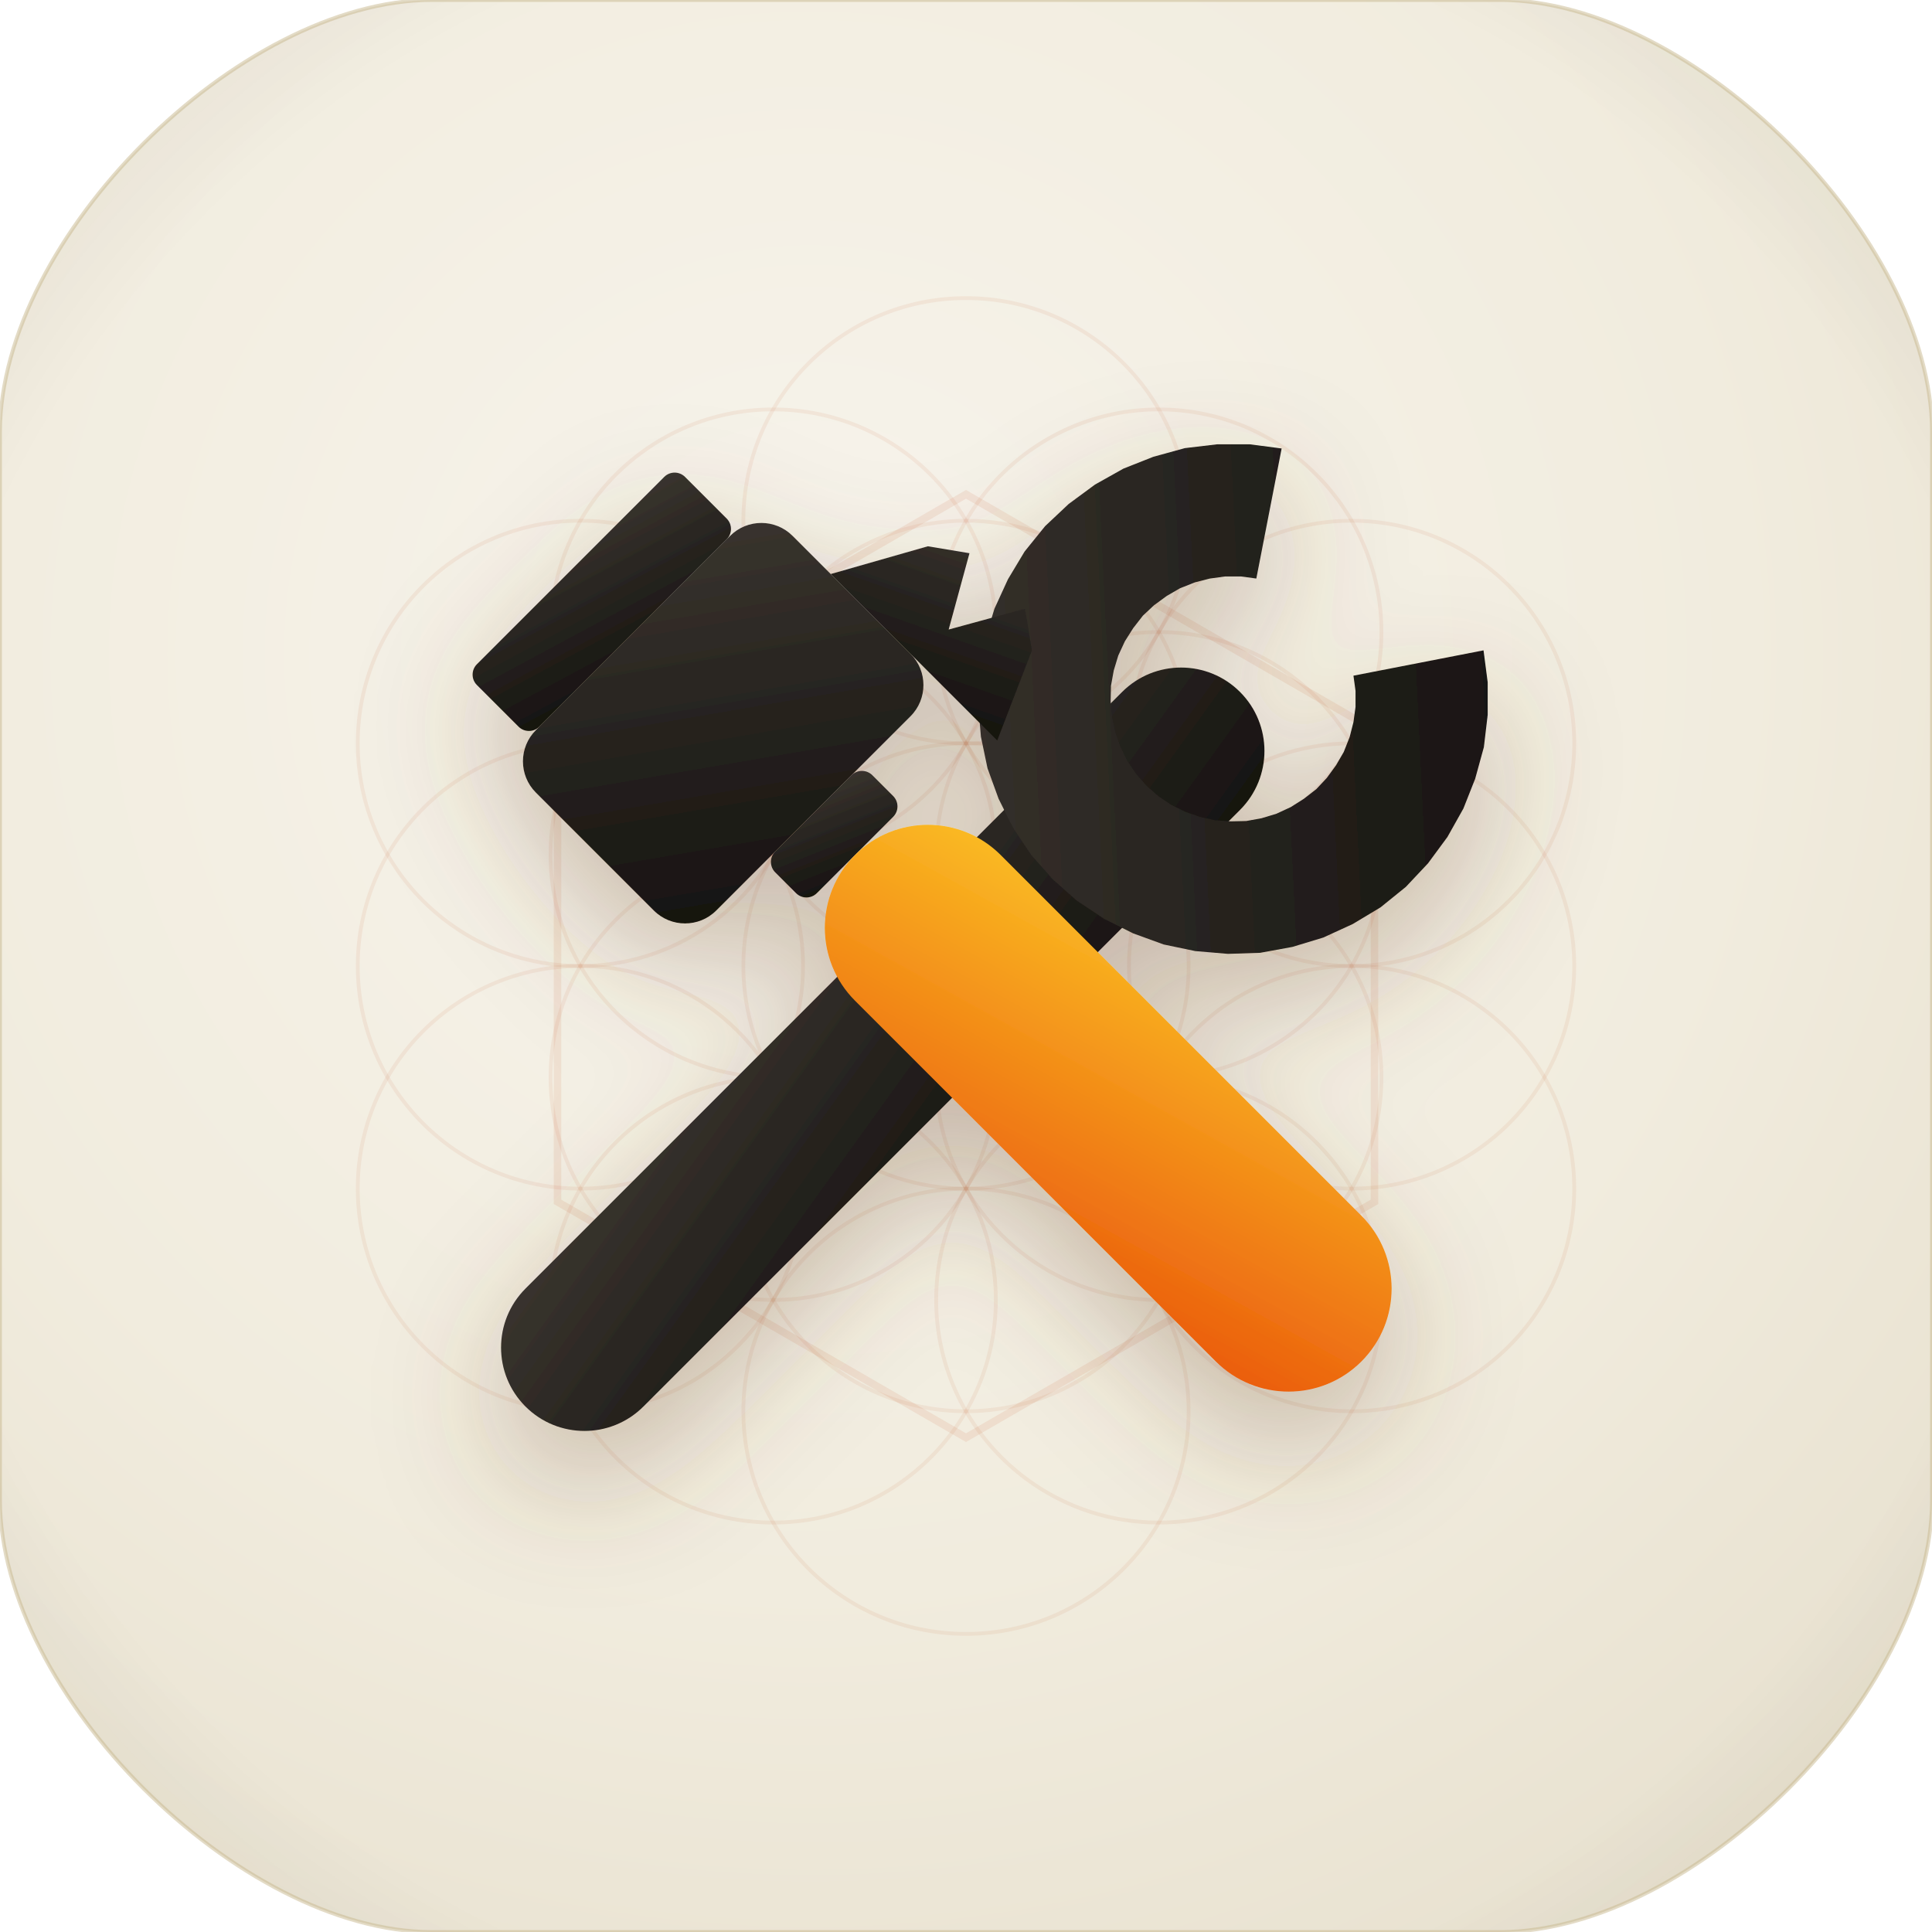
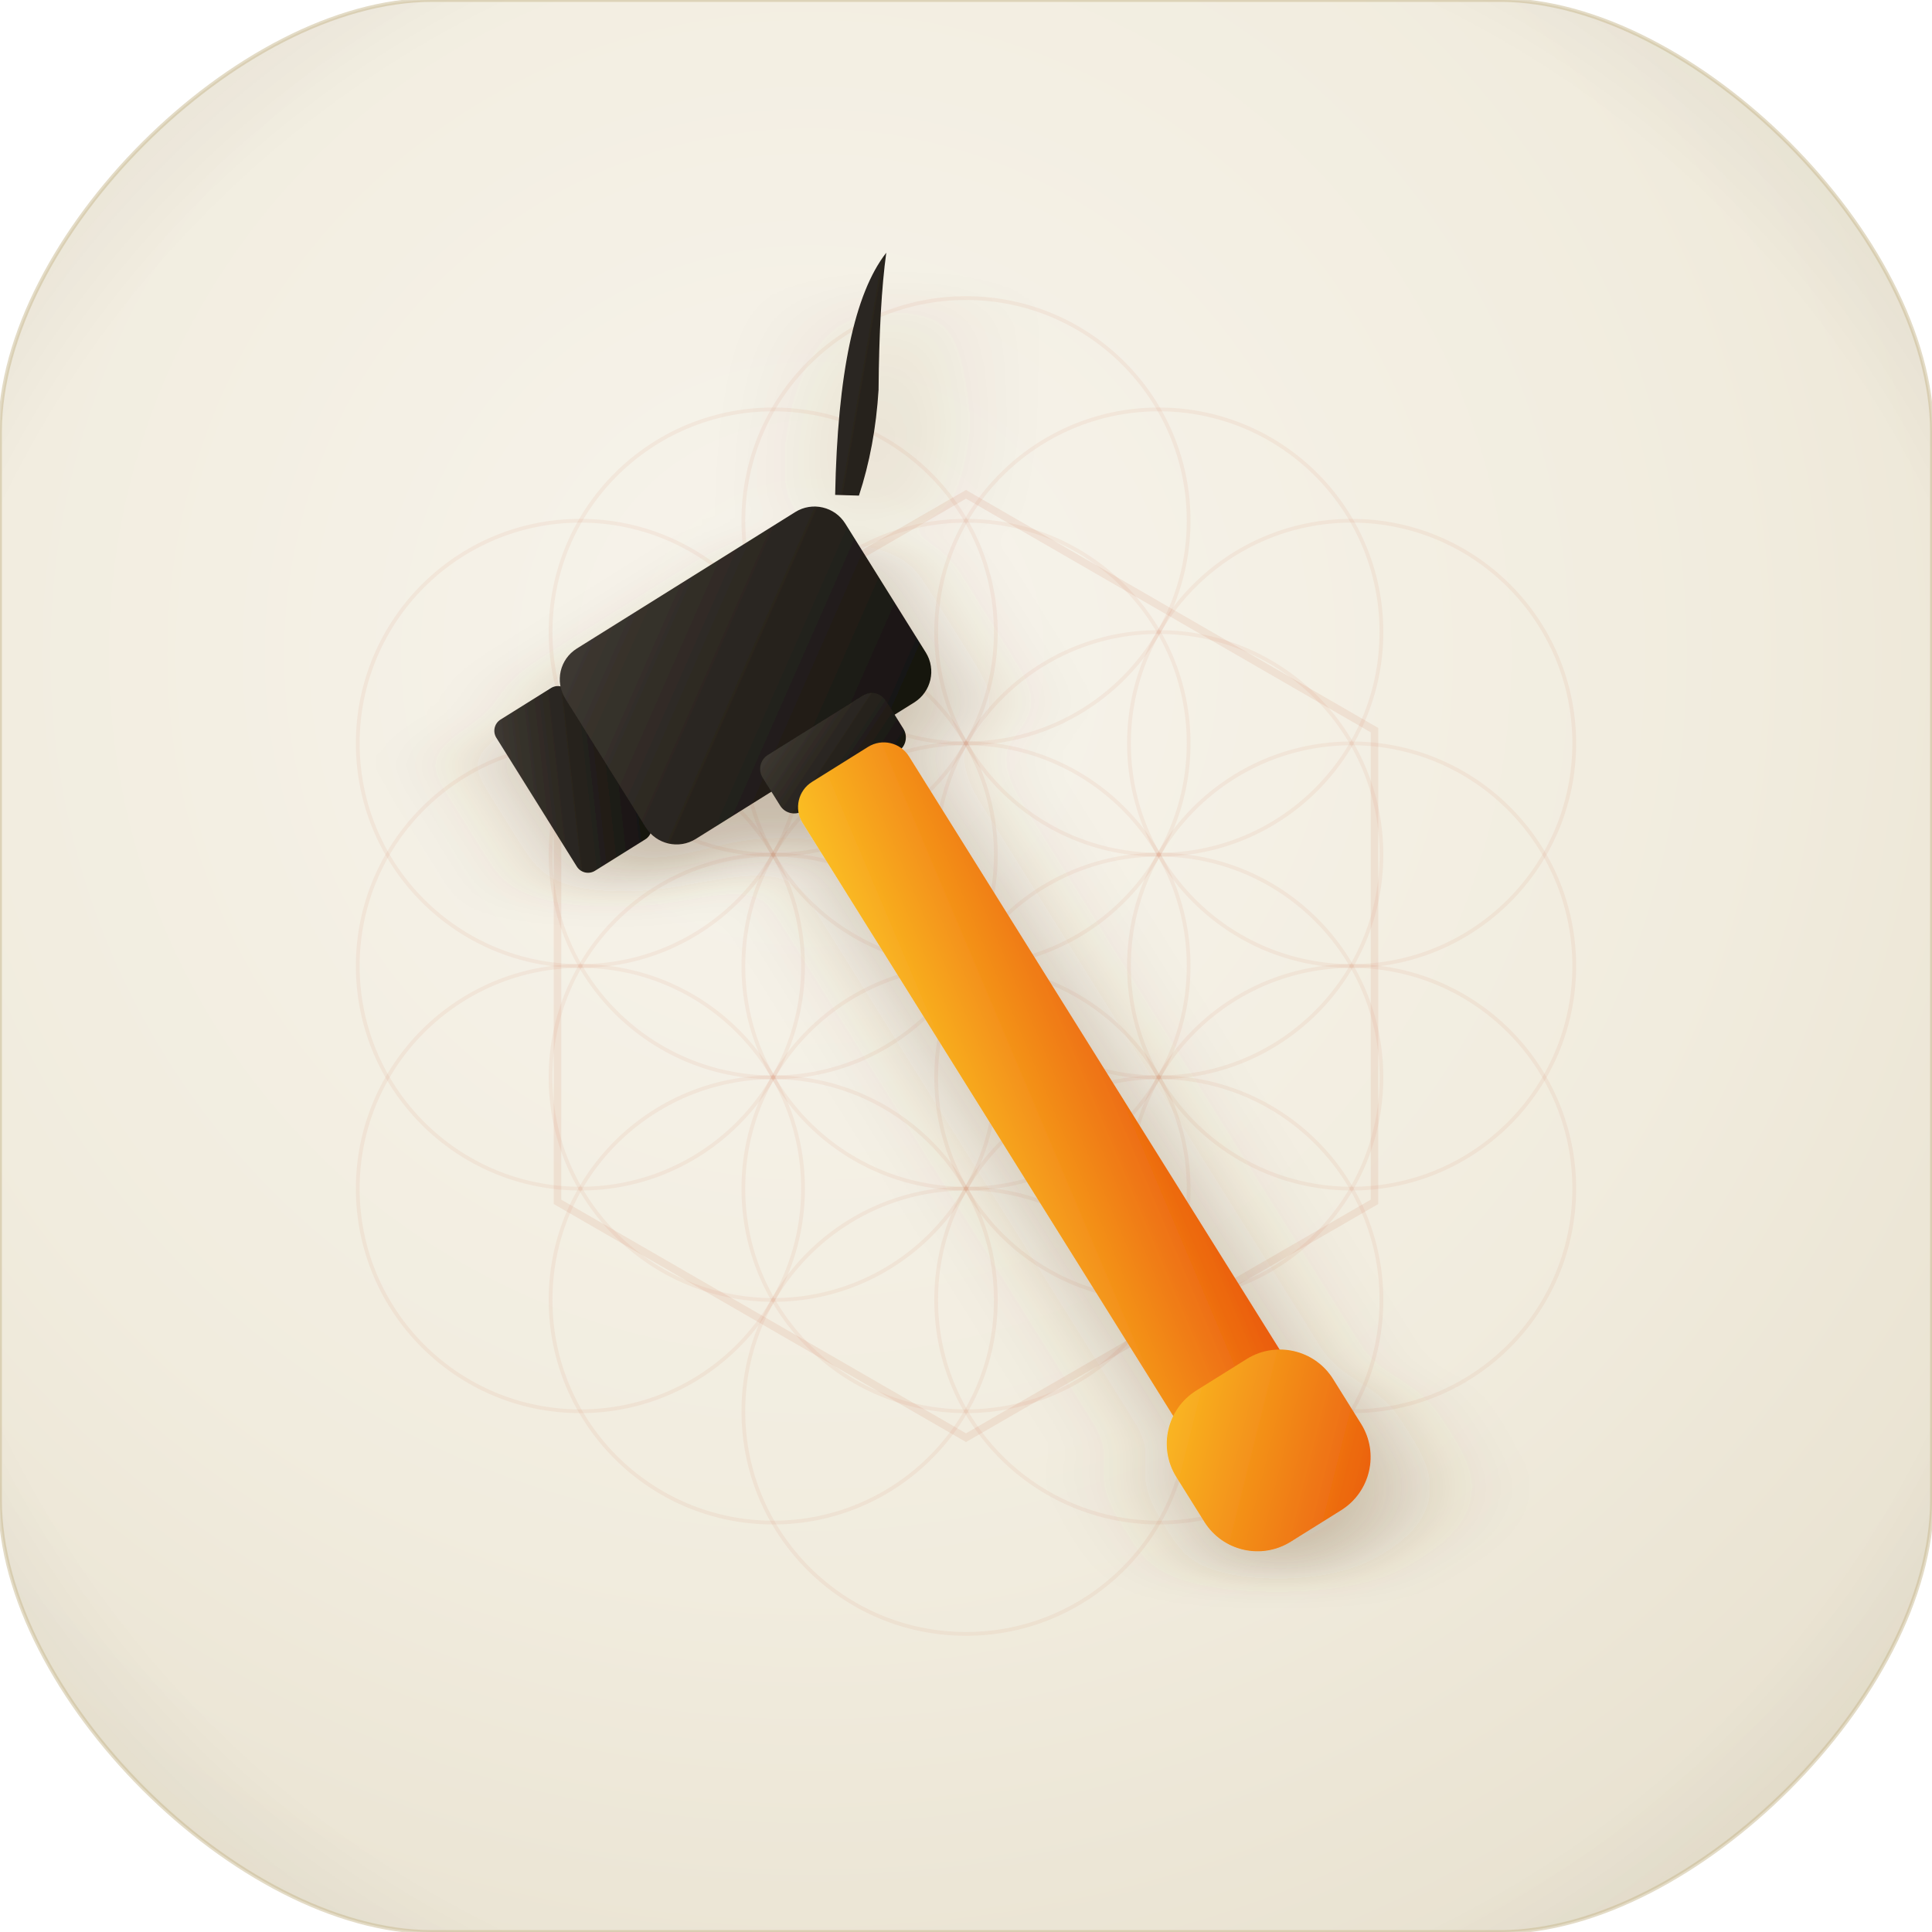
<svg xmlns="http://www.w3.org/2000/svg" width="1024" height="1024" viewBox="0 0 1024 1024">
  <defs>
    <radialGradient id="cream" cx="42%" cy="34%" r="80%">
      <stop offset="0%" stop-color="#F7F4EC" />
      <stop offset="60%" stop-color="#F1ECDE" />
      <stop offset="100%" stop-color="#E7E0CE" />
    </radialGradient>
    <linearGradient id="metal" x1="0" y1="0" x2="1" y2="1">
-       <stop offset="0%" stop-color="#3A352F" />
-       <stop offset="55%" stop-color="#24211D" />
-       <stop offset="100%" stop-color="#16130F" />
+       <stop offset="0%" stop-color="#3F3A33" />
+       <stop offset="55%" stop-color="#26221D" />
+       <stop offset="100%" stop-color="#15120E" />
    </linearGradient>
    <linearGradient id="grip" x1="0" y1="0" x2="1" y2="1">
      <stop offset="0%" stop-color="#FBBF24" />
      <stop offset="100%" stop-color="#EA580C" />
    </linearGradient>
    <filter id="toolShadow" x="-30%" y="-30%" width="160%" height="160%">
-       <feDropShadow dx="0" dy="10" stdDeviation="13" flood-color="#6B4A28" flood-opacity="0.32" />
+       <feDropShadow dx="0" dy="11" stdDeviation="14" flood-color="#6B4A28" flood-opacity="0.33" />
    </filter>
    <clipPath id="tile">
      <path d="M0,229     C0,126.477 126.477,0 229,0     L795,0     C897.523,0 1024,126.477 1024,229     L1024,795     C1024,897.523 897.523,1024 795,1024     L229,1024     C126.477,1024 0,897.523 0,795     Z" />
    </clipPath>
    <radialGradient id="vig" cx="50%" cy="50%" r="78%">
      <stop offset="70%" stop-color="#000000" stop-opacity="0" />
      <stop offset="100%" stop-color="#8A6A3A" stop-opacity="0.14" />
    </radialGradient>
  </defs>
  <g clip-path="url(#tile)">
    <rect width="1024" height="1024" fill="url(#cream)" />
-     <g fill="none" stroke="#C96442" stroke-width="2" stroke-opacity="0.09">
+     <g fill="none" stroke="#C96442" stroke-width="2" stroke-opacity="0.08">
      <circle cx="512.00" cy="512.00" r="118" />
      <circle cx="512.00" cy="394.00" r="118" />
      <circle cx="614.19" cy="453.00" r="118" />
      <circle cx="614.19" cy="571.00" r="118" />
      <circle cx="512.00" cy="630.00" r="118" />
      <circle cx="409.81" cy="571.00" r="118" />
      <circle cx="409.81" cy="453.00" r="118" />
      <circle cx="614.19" cy="335.00" r="118" />
      <circle cx="716.38" cy="512.00" r="118" />
      <circle cx="614.19" cy="689.00" r="118" />
      <circle cx="409.81" cy="689.00" r="118" />
      <circle cx="307.62" cy="512.00" r="118" />
      <circle cx="409.81" cy="335.00" r="118" />
      <circle cx="512.00" cy="276.00" r="118" />
      <circle cx="716.38" cy="394.00" r="118" />
      <circle cx="716.38" cy="630.00" r="118" />
      <circle cx="512.00" cy="748.00" r="118" />
      <circle cx="307.62" cy="630.00" r="118" />
      <circle cx="307.62" cy="394.00" r="118" />
    </g>
-     <path d="M512.00,262.00L728.51,387.00L728.51,637.00L512.00,762.00L295.49,637.00L295.49,387.00Z" fill="none" stroke="#C96442" stroke-width="4" stroke-opacity="0.12" />
-     <g transform="translate(512 512) scale(2.6)" filter="url(#toolShadow)">
-       <g transform="rotate(-45)">
+     <path d="M512.00,262.00L728.51,387.00L728.51,637.00L512.00,762.00L295.49,637.00L295.49,387.00Z" fill="none" stroke="#C96442" stroke-width="4" stroke-opacity="0.11" />
+     <g transform="translate(512 512) rotate(-32) scale(1.75)" filter="url(#toolShadow)">
+       <g transform="translate(0 -88)">
        <g fill="url(#metal)">
-           <g transform="translate(-5 0)">
-             <rect x="-122" y="-17" width="206" height="34" rx="17" />
-             <polygon points="125.1,29.1 121.1,34.3 116.4,39.0 111.2,43.1 105.4,46.4 99.4,49.0 93.0,50.8 86.4,51.8 79.8,52.0 73.2,51.3 66.8,49.7 60.6,47.4 54.8,44.3 49.3,40.5 44.5,36.0 40.2,30.9 36.6,25.4 33.8,19.4 31.7,13.1 30.4,6.6 30.0,0.0 30.4,-6.6 31.7,-13.1 33.8,-19.4 36.6,-25.4 40.2,-30.9 44.5,-36.0 49.3,-40.5 54.8,-44.3 60.6,-47.4 66.8,-49.7 73.2,-51.3 79.8,-52.0 86.4,-51.8 93.0,-50.8 99.4,-49.0 105.4,-46.4 111.2,-43.1 116.4,-39.0 121.1,-34.3 125.1,-29.1 102.7,-14.0 100.8,-16.5 98.5,-18.8 96.0,-20.7 93.3,-22.3 90.3,-23.6 87.3,-24.4 84.1,-24.9 81.0,-25.0 77.8,-24.6 74.7,-23.9 71.7,-22.8 68.9,-21.3 66.3,-19.5 64.0,-17.3 61.9,-14.9 60.2,-12.2 58.8,-9.3 57.8,-6.3 57.2,-3.2 57.0,0.0 57.2,3.2 57.8,6.3 58.8,9.3 60.2,12.2 61.9,14.9 64.0,17.3 66.3,19.5 68.9,21.3 71.7,22.8 74.7,23.9 77.8,24.6 81.0,25.0 84.1,24.9 87.3,24.4 90.3,23.6 93.3,22.3 96.0,20.7 98.5,18.8 100.8,16.5 102.7,14.0" />
-           </g>
-         </g>
-       </g>
-       <g transform="rotate(45)">
-         <g fill="url(#metal)">
-           <g transform="translate(-10 0)">
-             <rect x="-104" y="-30" width="18" height="60" rx="3" />
-             <rect x="-86" y="-37" width="52" height="74" rx="9" />
-             <path d="M-66,-37 L-56,-55 L-49,-60 L-41,-46 L-33,-60 L-26,-55 L-18,-37 Z" />
-             <rect x="-34" y="-14" width="12" height="28" rx="3" />
-           </g>
+           <rect x="-84" y="-50" width="26" height="54" rx="4" />
+           <rect x="-60" y="-56" width="100" height="68" rx="11" />
+           <path d="M42,-54 Q72,-100 94,-108 Q84,-96 70,-74 Q60,-60 48,-50 Z" />
+           <rect x="-22" y="2" width="44" height="20" rx="5" />
        </g>
        <g fill="url(#grip)">
-           <g transform="translate(-10 0)">
-             <rect x="-22" y="-21" width="146" height="42" rx="21" />
-           </g>
+           <rect x="-19" y="16" width="38" height="238" rx="9" />
+           <rect x="-28" y="234" width="56" height="54" rx="19" />
        </g>
      </g>
    </g>
    <rect width="1024" height="1024" fill="url(#vig)" />
  </g>
  <path d="M0,229     C0,126.477 126.477,0 229,0     L795,0     C897.523,0 1024,126.477 1024,229     L1024,795     C1024,897.523 897.523,1024 795,1024     L229,1024     C126.477,1024 0,897.523 0,795     Z" fill="none" stroke="#C9B98E" stroke-opacity="0.5" stroke-width="2" />
</svg>
